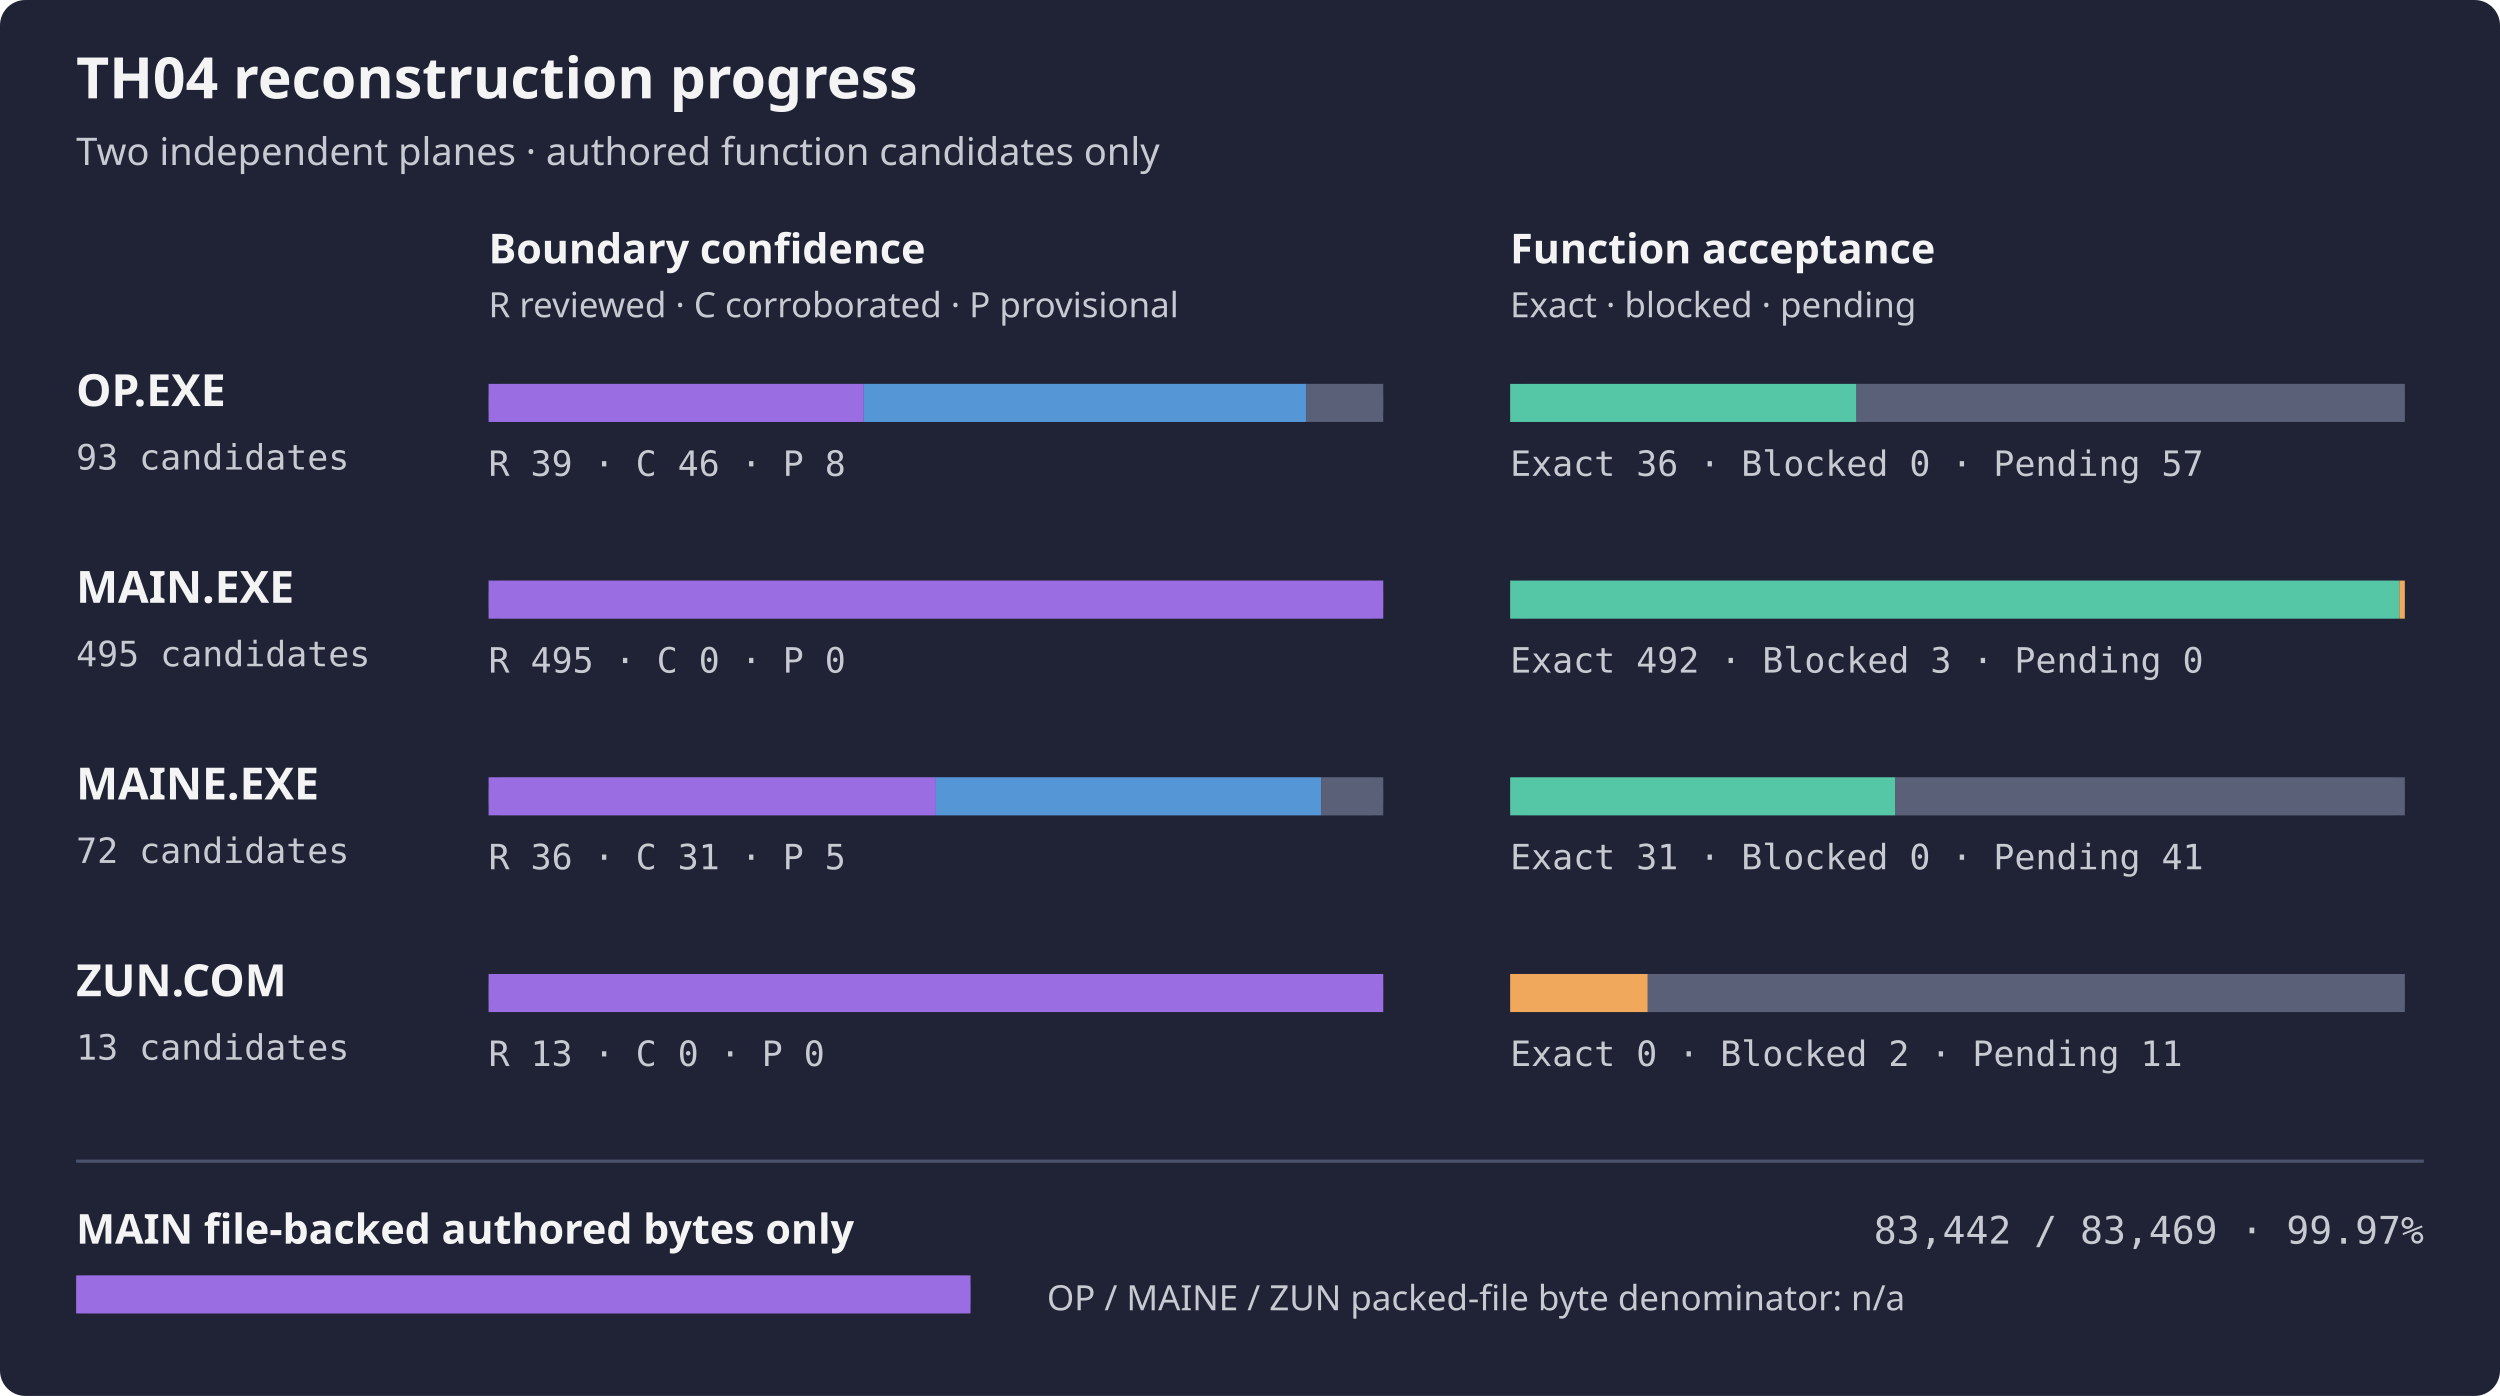
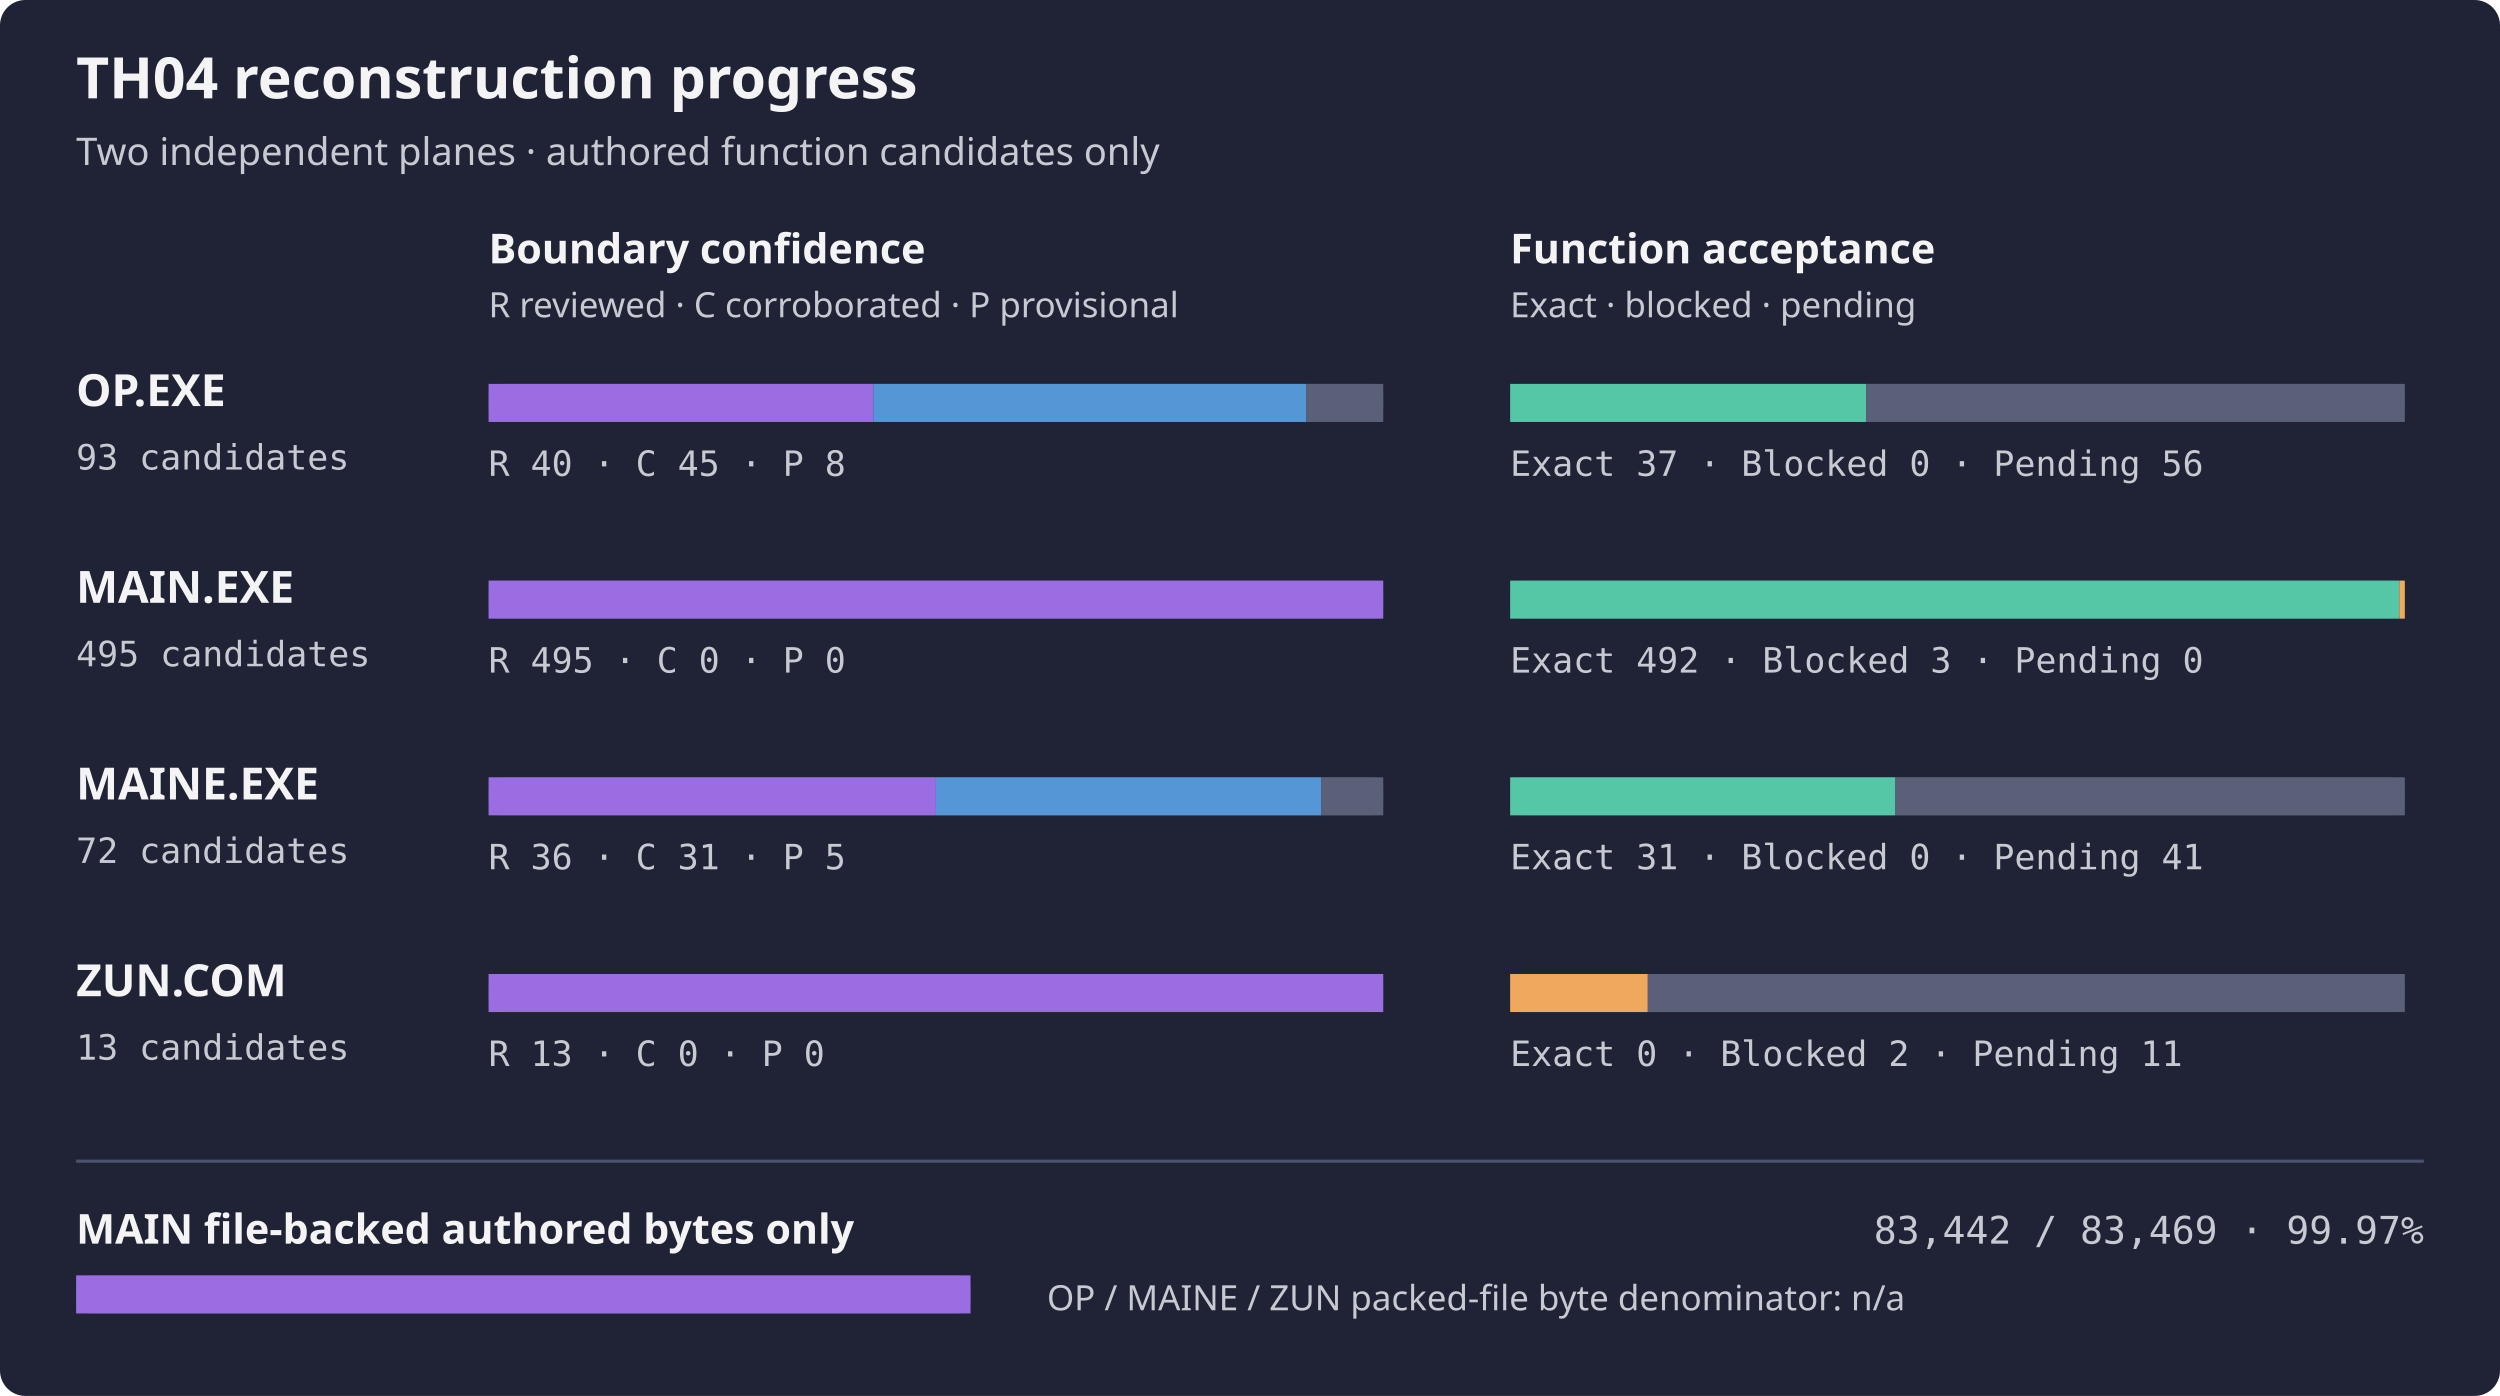
<svg xmlns="http://www.w3.org/2000/svg" width="788" height="440" role="img" aria-label="TH04 per-artifact reconstruction progress">
  <rect width="788" height="440" rx="8" fill="#1f2335" />
  <text x="24" y="31" fill="#f4f4f5" font-family="sans-serif" font-size="18" font-weight="600">TH04 reconstruction progress</text>
  <text x="24" y="52" fill="#c8cad2" font-family="sans-serif" font-size="12">Two independent planes · authored function candidates only</text>
  <text x="154" y="83" fill="#f4f4f5" font-family="sans-serif" font-size="13" font-weight="600">Boundary confidence</text>
  <text x="476" y="83" fill="#f4f4f5" font-family="sans-serif" font-size="13" font-weight="600">Function acceptance</text>
  <text x="154" y="100" fill="#c8cad2" font-family="sans-serif" font-size="11">R reviewed · C corroborated · P provisional</text>
  <text x="476" y="100" fill="#c8cad2" font-family="sans-serif" font-size="11">Exact · blocked · pending</text>
  <text x="24" y="128" fill="#f4f4f5" font-family="sans-serif" font-size="14" font-weight="600">OP.EXE</text>
  <text x="24" y="148" fill="#c8cad2" font-family="monospace" font-size="11">93 candidates</text>
  <rect x="154" y="121" width="282" height="12" rx="4" fill="#353b52" />
-   <rect x="154.00" y="121" width="118.26" height="12" fill="#9b6de3" />
-   <rect x="272.26" y="121" width="139.48" height="12" fill="#5496d6" />
+   <rect x="154.00" y="121" width="121.29" height="12" fill="#9b6de3" />
+   <rect x="275.29" y="121" width="136.45" height="12" fill="#5496d6" />
  <rect x="411.74" y="121" width="24.26" height="12" fill="#596078" />
  <rect x="476" y="121" width="282" height="12" rx="4" fill="#353b52" />
-   <rect x="476.00" y="121" width="109.16" height="12" fill="#55c7a6" />
-   <rect x="585.16" y="121" width="172.84" height="12" fill="#596078" />
-   <text x="154" y="150" fill="#c8cad2" font-family="monospace" font-size="11">R 39 · C 46 · P 8</text>
-   <text x="476" y="150" fill="#c8cad2" font-family="monospace" font-size="11">Exact 36 · Blocked 0 · Pending 57</text>
+   <rect x="476.00" y="121" width="112.19" height="12" fill="#55c7a6" />
+   <rect x="588.19" y="121" width="169.81" height="12" fill="#596078" />
+   <text x="154" y="150" fill="#c8cad2" font-family="monospace" font-size="11">R 40 · C 45 · P 8</text>
+   <text x="476" y="150" fill="#c8cad2" font-family="monospace" font-size="11">Exact 37 · Blocked 0 · Pending 56</text>
  <text x="24" y="190" fill="#f4f4f5" font-family="sans-serif" font-size="14" font-weight="600">MAIN.EXE</text>
  <text x="24" y="210" fill="#c8cad2" font-family="monospace" font-size="11">495 candidates</text>
  <rect x="154" y="183" width="282" height="12" rx="4" fill="#353b52" />
  <rect x="154.00" y="183" width="282.00" height="12" fill="#9b6de3" />
  <rect x="476" y="183" width="282" height="12" rx="4" fill="#353b52" />
  <rect x="476.00" y="183" width="280.29" height="12" fill="#55c7a6" />
  <rect x="756.29" y="183" width="1.71" height="12" fill="#f0a95c" />
  <text x="154" y="212" fill="#c8cad2" font-family="monospace" font-size="11">R 495 · C 0 · P 0</text>
  <text x="476" y="212" fill="#c8cad2" font-family="monospace" font-size="11">Exact 492 · Blocked 3 · Pending 0</text>
  <text x="24" y="252" fill="#f4f4f5" font-family="sans-serif" font-size="14" font-weight="600">MAINE.EXE</text>
  <text x="24" y="272" fill="#c8cad2" font-family="monospace" font-size="11">72 candidates</text>
  <rect x="154" y="245" width="282" height="12" rx="4" fill="#353b52" />
  <rect x="154.00" y="245" width="141.00" height="12" fill="#9b6de3" />
  <rect x="295.00" y="245" width="121.42" height="12" fill="#5496d6" />
  <rect x="416.42" y="245" width="19.58" height="12" fill="#596078" />
  <rect x="476" y="245" width="282" height="12" rx="4" fill="#353b52" />
  <rect x="476.00" y="245" width="121.42" height="12" fill="#55c7a6" />
  <rect x="597.42" y="245" width="160.58" height="12" fill="#596078" />
  <text x="154" y="274" fill="#c8cad2" font-family="monospace" font-size="11">R 36 · C 31 · P 5</text>
  <text x="476" y="274" fill="#c8cad2" font-family="monospace" font-size="11">Exact 31 · Blocked 0 · Pending 41</text>
  <text x="24" y="314" fill="#f4f4f5" font-family="sans-serif" font-size="14" font-weight="600">ZUN.COM</text>
  <text x="24" y="334" fill="#c8cad2" font-family="monospace" font-size="11">13 candidates</text>
  <rect x="154" y="307" width="282" height="12" rx="4" fill="#353b52" />
  <rect x="154.00" y="307" width="282.00" height="12" fill="#9b6de3" />
  <rect x="476" y="307" width="282" height="12" rx="4" fill="#353b52" />
  <rect x="476.00" y="307" width="43.38" height="12" fill="#f0a95c" />
  <rect x="519.38" y="307" width="238.62" height="12" fill="#596078" />
  <text x="154" y="336" fill="#c8cad2" font-family="monospace" font-size="11">R 13 · C 0 · P 0</text>
  <text x="476" y="336" fill="#c8cad2" font-family="monospace" font-size="11">Exact 0 · Blocked 2 · Pending 11</text>
  <path d="M24 366 H764" stroke="#4b526d" />
  <text x="24" y="392" fill="#f4f4f5" font-family="sans-serif" font-size="13" font-weight="600">MAIN file-backed authored bytes only</text>
  <text x="764" y="392" fill="#c8cad2" text-anchor="end" font-family="monospace" font-size="12">83,442 / 83,469 · 99.97%</text>
  <rect x="24" y="402" width="282" height="12" rx="4" fill="#353b52" />
  <rect x="24" y="402" width="281.91" height="12" fill="#9b6de3" />
  <text x="330" y="413" fill="#c8cad2" font-family="sans-serif" font-size="11">OP / MAINE / ZUN packed-file byte denominator: n/a</text>
</svg>
